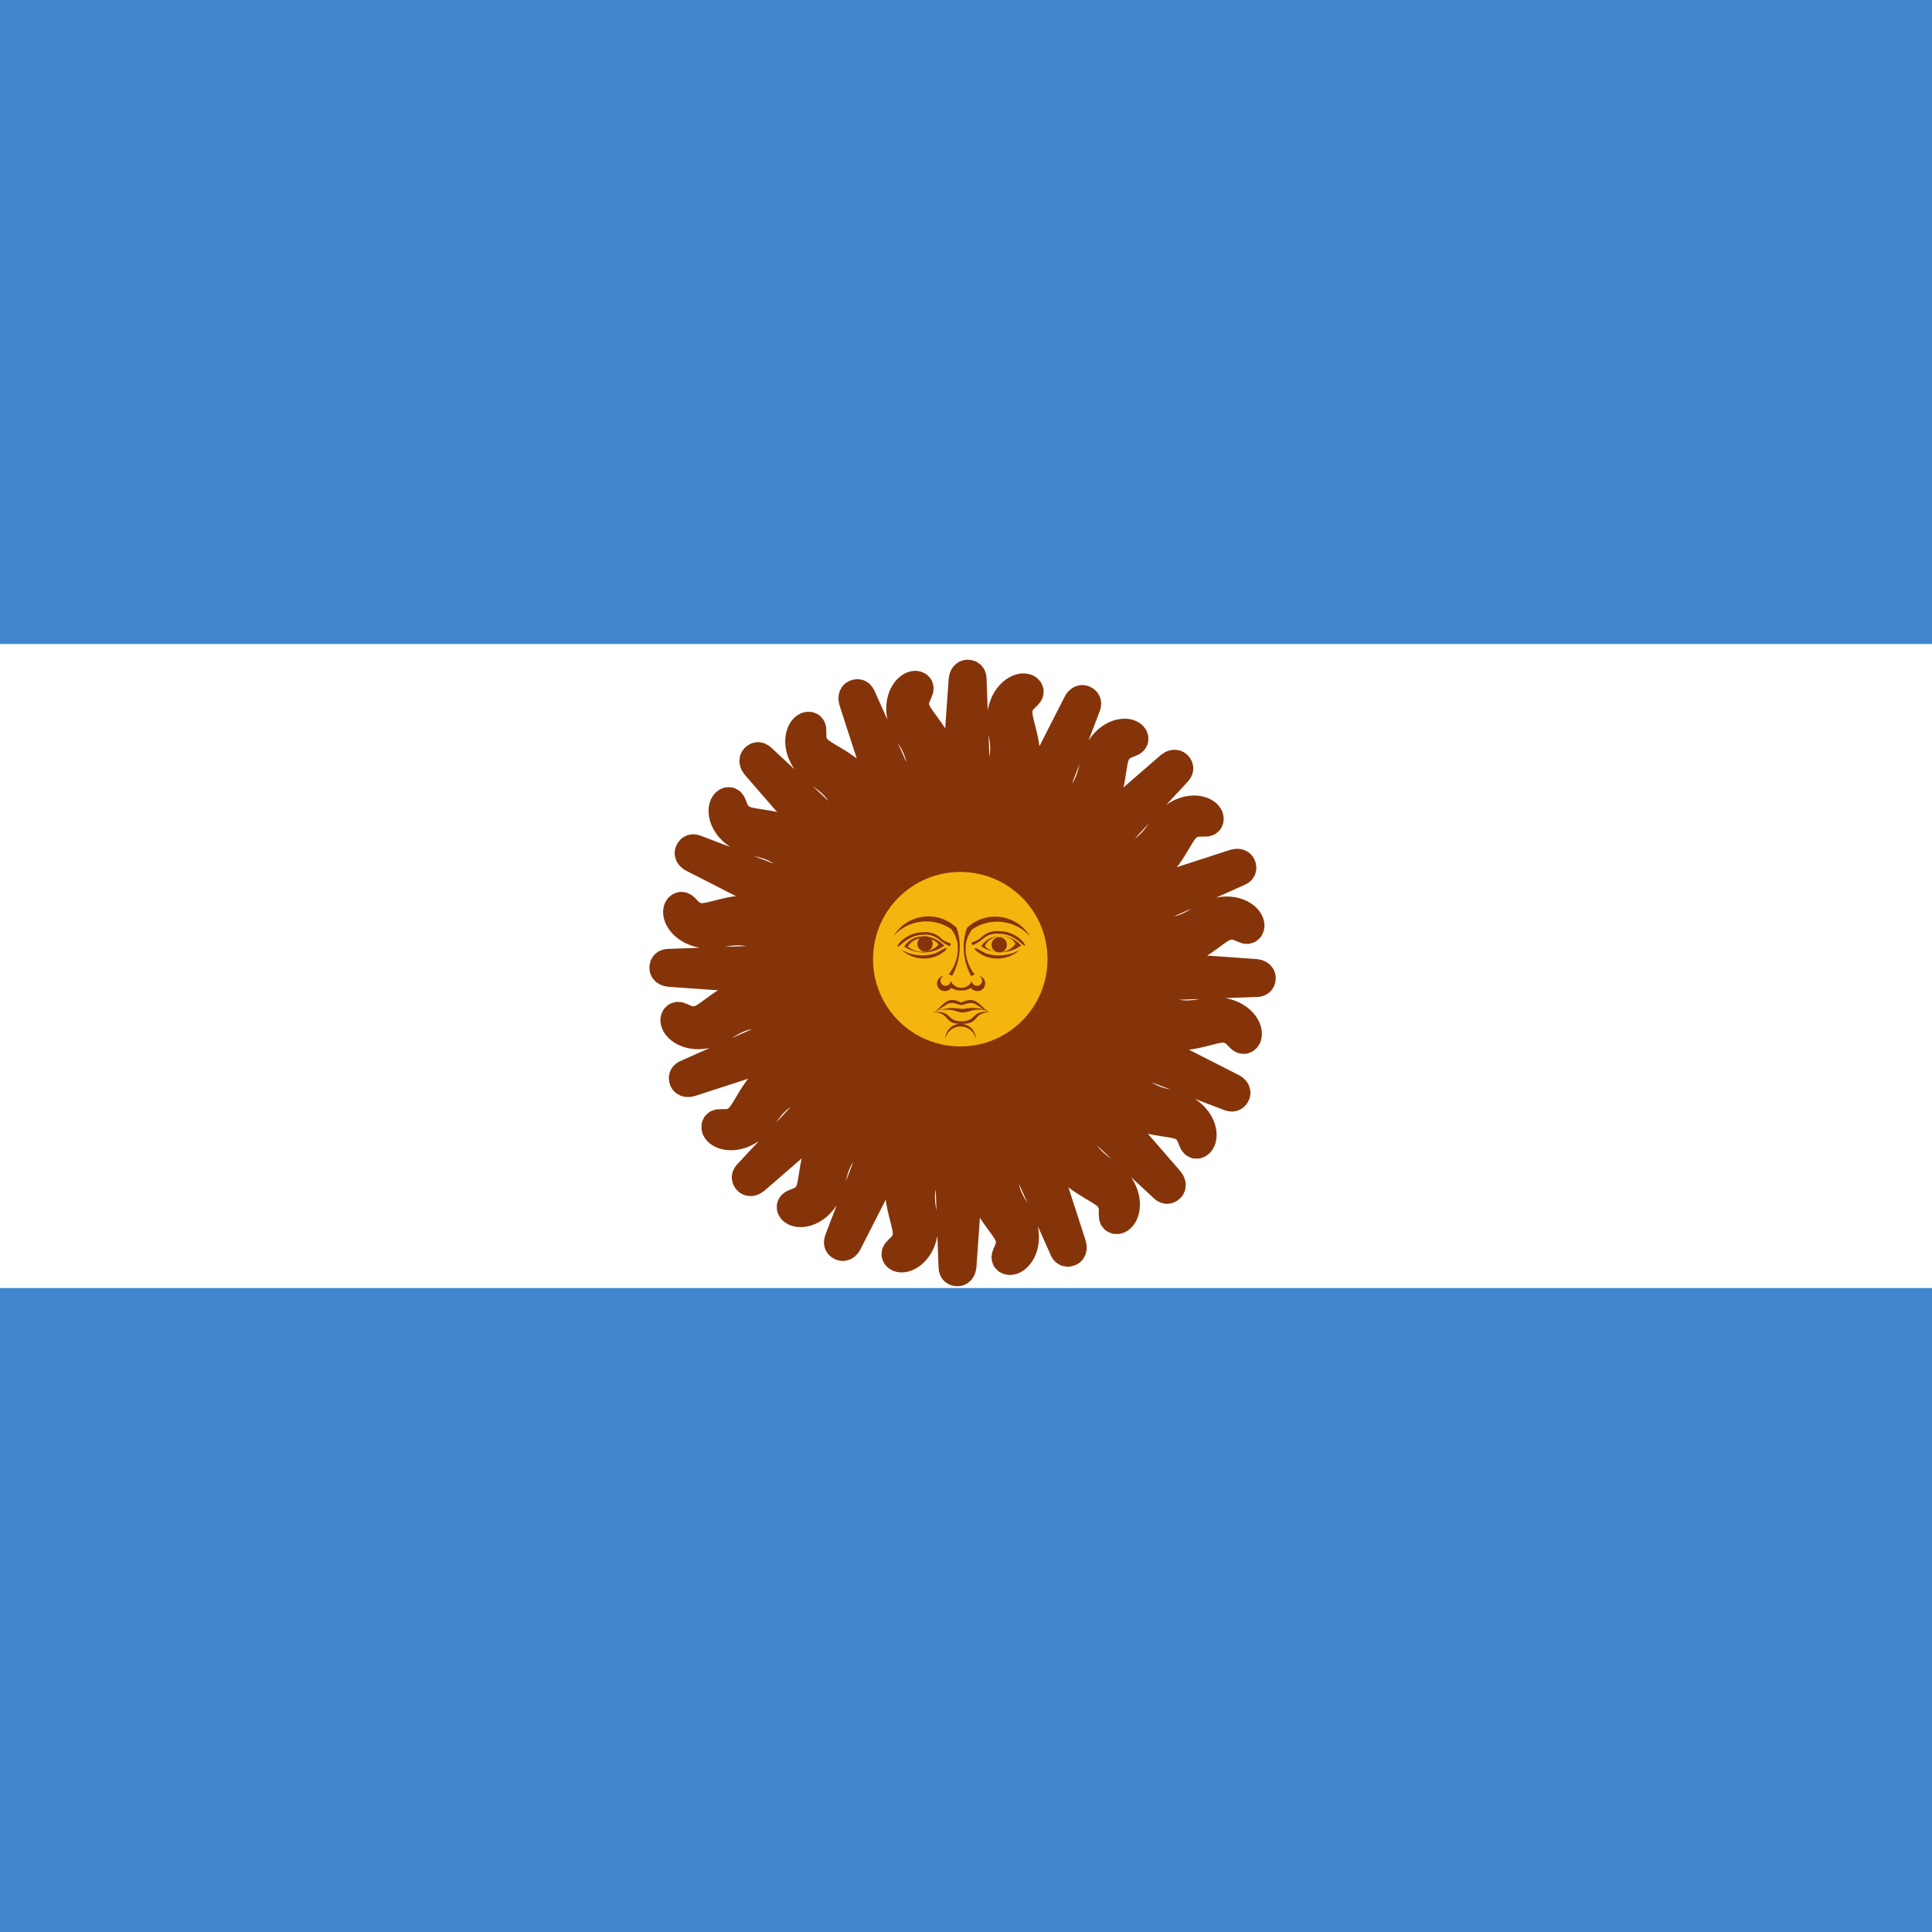
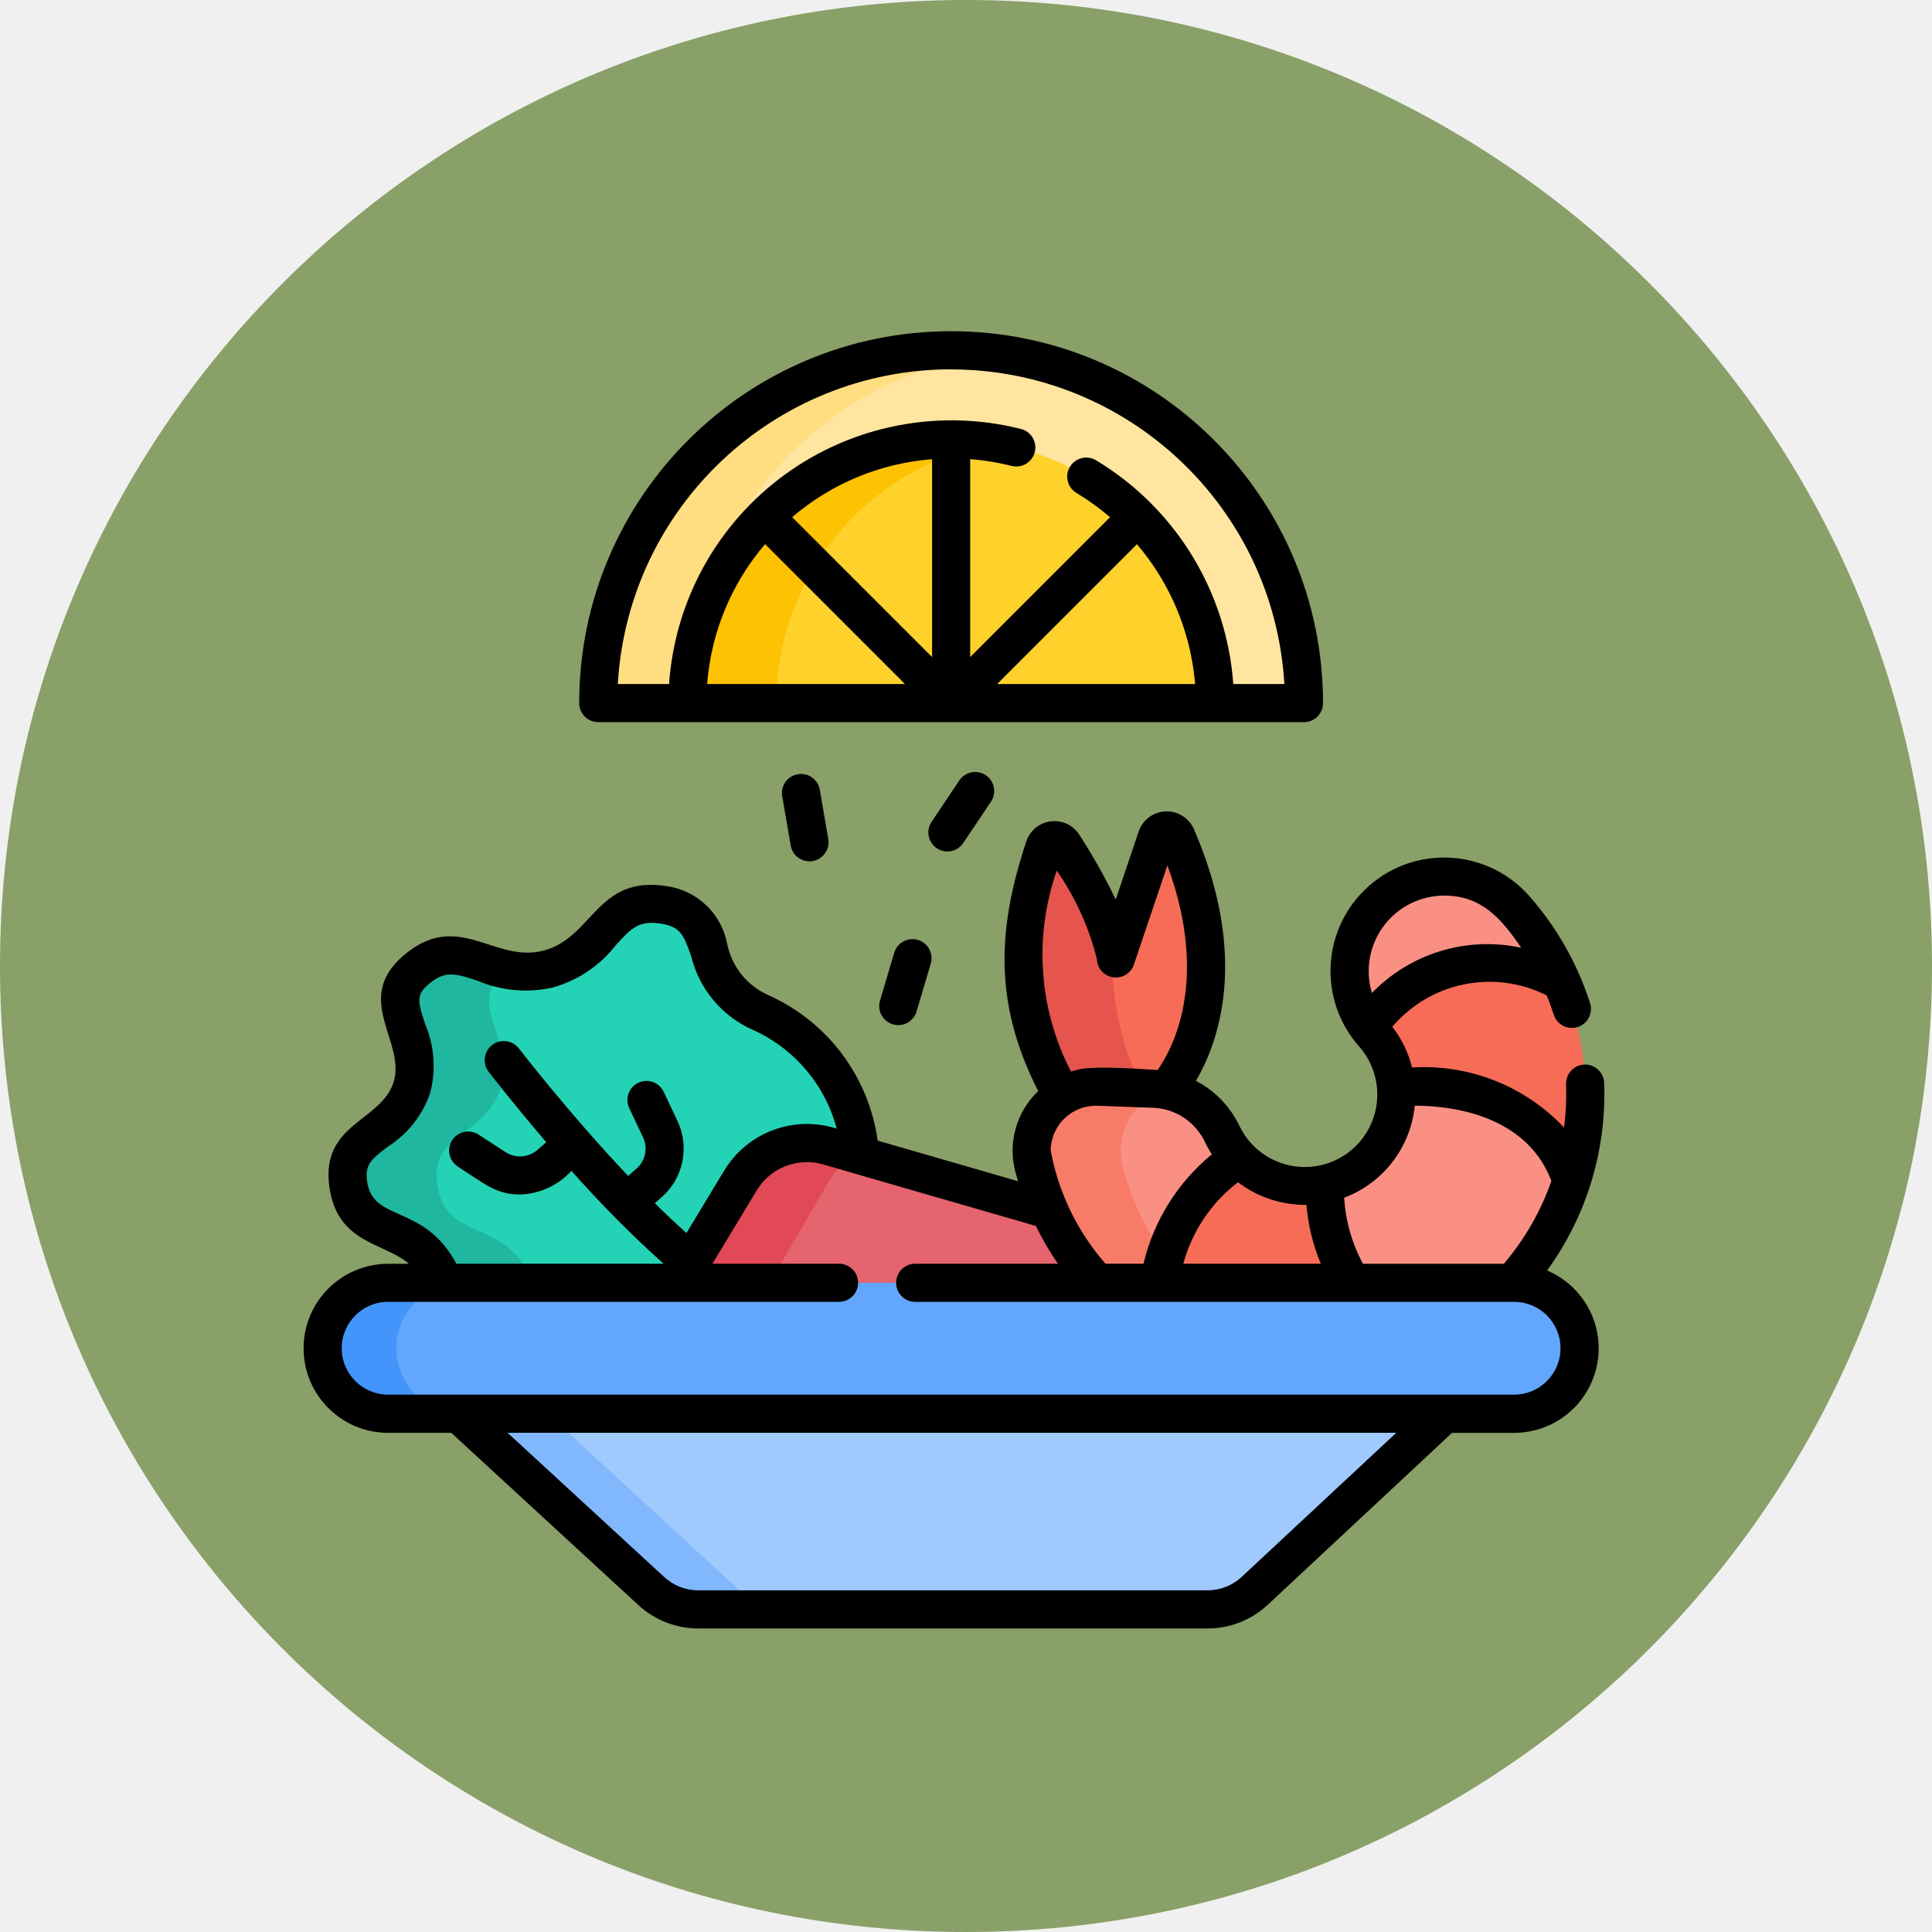
- <svg xmlns="http://www.w3.org/2000/svg" id="Ameria" width="61.898" height="61.898" viewBox="0 0 61.898 61.898">
-   <g id="Group">
-     <g id="Argentina">
-       <path id="Oval-15-copy" d="M0,0H61.9V61.9H0Z" fill="#4086cd" fill-rule="evenodd" />
-       <path id="Oval-15-copy-2" data-name="Oval-15-copy" d="M0,0H61.9V41.266H0Z" fill="#fff" fill-rule="evenodd" />
-       <path id="Oval-15-copy-3" data-name="Oval-15-copy" d="M0,0H61.9V20.633H0Z" fill="#4086cd" fill-rule="evenodd" />
-       <g id="sun" transform="translate(21.306 21.638)">
-         <path id="ray1" d="M9.4,10.383s3.6,8.053,3.631,8.132.062.155.163.113.038-.2.038-.2L10.49,9.974M9.477,12.54c-.065,1.327,1.023,2.057.881,3.242s.725,1.855.927,2.316-.218.736-.037.8.576-.3.447-.954-.792-.85-.636-2.3-.789-1.785-.559-3.1M9.18,10.2s.317,8.813.321,8.9,0,.168.109.166.11-.17.11-.17l.625-8.866m-1.3-.3s-3.152,8.236-3.182,8.318-.066.154.036.2.167-.113.167-.113l4.04-7.917m-1.082-.77S3.015,16.1,2.957,16.159s-.119.118-.04.194.2-.042.2-.042l6.711-5.827m-.709-1.13s-8.053,3.6-8.132,3.631-.155.062-.113.163.2.038.2.038l8.455-2.742M9.306,9.135l-8.9.321c-.086,0-.168,0-.166.109s.17.11.17.11l8.866.625m.3-1.3S1.338,5.848,1.257,5.818s-.154-.066-.2.036.113.167.113.167l7.917,4.04m.77-1.082S3.406,2.97,3.342,2.912s-.118-.119-.194-.04.042.2.042.2L9.017,9.781m1.13-.709S6.552,1.02,6.516.941,6.454.786,6.353.828s-.038.2-.038.2L9.056,9.481m1.309-.221s-.317-8.813-.321-8.9,0-.168-.109-.166-.11.17-.11.17L9.2,9.231m1.3.3s3.152-8.236,3.182-8.318.066-.154-.036-.2-.167.113-.167.113L9.44,9.047m1.082.77s6.008-6.456,6.066-6.52.119-.118.04-.194-.2.042-.2.042L9.72,8.972m.709,1.13s8.053-3.6,8.132-3.631.155-.062.113-.163-.2-.038-.2-.038L10.019,9.011m.221,1.309L19.14,10c.086,0,.168,0,.166-.109s-.17-.11-.17-.11L10.27,9.156m-.3,1.3s8.236,3.152,8.318,3.182.154.066.2-.036-.113-.167-.113-.167L10.454,9.4m-.77,1.082s6.456,6.008,6.52,6.066.118.119.194.04-.042-.2-.042-.2L10.529,9.675m-2.084,2.55c-.557,1.206.178,2.29-.4,3.336s-.022,1.992-.008,2.495-.478.6-.335.73.646-.061.772-.717-.416-1.084.271-2.368-.063-1.95.645-3.088m-1.816-1.1c-.984.892-.731,2.178-1.67,2.915s-.8,1.825-.983,2.293-.675.367-.593.541.618.2.991-.358.041-1.161,1.175-2.074.7-1.82,1.8-2.591M7.069,10.554c-1.247.459-1.494,1.745-2.64,2.077S3,14.024,2.658,14.389s-.763.087-.753.279.5.413,1.053.039.473-1.061,1.866-1.483S6.159,11.8,7.464,11.5m-.5-2.065c-1.327-.065-2.057,1.023-3.242.881s-1.855.725-2.316.927S.666,11.021.6,11.2s.3.576.954.447.85-.792,2.3-.636,1.785-.789,3.1-.559M7.277,8.4c-1.206-.557-2.29.178-3.336-.4s-1.992-.022-2.495-.008-.6-.478-.73-.335.061.646.717.772S2.518,8.014,3.8,8.7s1.95-.063,3.088.645m1.1-1.816C7.1,6.546,5.816,6.8,5.079,5.86s-1.825-.8-2.293-.983-.367-.675-.541-.593-.2.618.358.991,1.161.041,2.074,1.175,1.82.7,2.591,1.8M8.947,7.024C8.488,5.777,7.2,5.53,6.87,4.383S5.477,2.959,5.112,2.613s-.087-.763-.279-.753-.413.5-.039,1.053,1.061.473,1.483,1.866S7.7,6.114,8,7.419m2.065-.5c.065-1.327-1.023-2.057-.881-3.242s-.725-1.855-.927-2.316S8.48.621,8.3.556s-.576.3-.447.954.792.85.636,2.3.789,1.785.559,3.1m2.054.32c.557-1.206-.178-2.29.4-3.336s.022-1.992.008-2.495.478-.6.335-.73-.646.061-.772.717.416,1.084-.271,2.368.063,1.95-.645,3.088m1.816,1.1c.984-.892.731-2.178,1.67-2.915s.8-1.825.983-2.293.675-.367.593-.541-.618-.2-.991.358-.041,1.161-1.175,2.074-.7,1.82-1.8,2.591M12.477,8.9c1.247-.459,1.494-1.745,2.64-2.077s1.424-1.393,1.77-1.758.763-.087.753-.279-.5-.413-1.053-.039-.473,1.061-1.866,1.483-1.334,1.424-2.64,1.728m.5,2.065c1.327.065,2.057-1.023,3.242-.881s1.855-.725,2.316-.927.736.218.8.037-.3-.576-.954-.447-.85.792-2.3.636-1.785.789-3.1.559m-.32,2.054c1.206.557,2.29-.178,3.336.4s1.992.022,2.495.008.6.478.73.335-.061-.646-.717-.772-1.084.416-2.368-.271-1.95.063-3.088-.645m-1.1,1.816c.892.984,2.178.731,2.915,1.67s1.825.8,2.293.983.367.675.541.593.2-.618-.358-.991-1.161-.041-2.074-1.175-1.82-.7-2.591-1.8M10.6,12.432c.459,1.247,1.745,1.494,2.077,2.64s1.393,1.424,1.758,1.77.087.763.279.753.413-.5.039-1.053-1.061-.473-1.483-1.866-1.424-1.334-1.728-2.64" transform="translate(-0.24 -0.195)" fill="#f6b40e" stroke="#85340a" stroke-width="1" fill-rule="evenodd" />
-         <path id="ray2" d="M15.358,18.464c.079,1.084.975,1.564.8,2.552.386-.781-.545-1.387-.492-2.541m-.529-2.524,2.487,5.434-2.084-5.6M14.149,18.29c-.333,1.035.318,1.816-.215,2.666.651-.58.014-1.49.5-2.541m-1.377-.777c-.711.823-.417,1.8-1.24,2.37.826-.279.6-1.366,1.449-2.145m-.94-1.2c-.967.5-1.059,1.509-2.037,1.733.87.05,1.064-1.044,2.147-1.446m-.424-1.523c-1.084.079-1.564.975-2.552.8.781.386,1.387-.545,2.541-.492m.186-1.515c-1.035-.333-1.816.318-2.666-.215.58.651,1.49.014,2.541.5m.777-1.377c-.823-.711-1.8-.417-2.37-1.24.279.826,1.366.6,2.145,1.449m1.2-.94c-.5-.967-1.509-1.059-1.733-2.037-.05.87,1.044,1.064,1.446,2.147m1.523-.424c-.079-1.084-.975-1.564-.8-2.552-.386.781.545,1.387.492,2.541m1.515.186c.333-1.035-.318-1.816.215-2.666-.651.58-.014,1.49-.5,2.541m1.377.777c.711-.823.417-1.8,1.24-2.37-.826.279-.6,1.366-1.449,2.145m.94,1.2c.967-.5,1.059-1.509,2.037-1.733-.87-.05-1.064,1.044-2.147,1.446m.424,1.523c1.084-.079,1.564-.975,2.552-.8-.781-.386-1.387.545-2.541.492m-.186,1.515c1.035.333,1.816-.318,2.666.215-.58-.651-1.49-.014-2.541-.5m-.777,1.377c.823.711,1.8.417,2.37,1.24-.279-.826-1.366-.6-2.145-1.449m-1.2.94c.5.967,1.509,1.059,1.733,2.037.05-.87-1.044-1.064-1.446-2.147m-2-2.163.27,5.97.166-5.974m-.649-.169-2.084,5.6,2.487-5.434m-.528-.4-4.03,4.412,4.341-4.107m-.339-.578L9.086,17.688l5.6-2.084m-.092-.654-5.97.27,5.974.166m.169-.649-5.6-2.084L14.6,15.141m.4-.528-4.412-4.03,4.107,4.341m.578-.339L12.782,9.152l2.084,5.6m.654-.092-.27-5.97-.166,5.974m.649.169,2.084-5.6-2.487,5.434m.528.4,4.03-4.412-4.341,4.107m.339.578,5.434-2.487-5.6,2.084m.092.654,5.97-.27-5.974-.166m-.169.649,5.6,2.084L15.8,15.4m-.4.528,4.412,4.03-4.107-4.341" transform="translate(-5.741 -5.769)" fill="#85340a" fill-rule="evenodd" />
-         <circle id="Oval" cx="3.545" cy="3.545" r="3.545" transform="translate(5.915 5.548)" fill="#f6b40e" stroke="#85340a" stroke-width="1.5" />
-         <path id="loweyecontour" d="M30.3,24.494a.7.7,0,0,0-.61.323,1.11,1.11,0,0,0,1.284-.028.936.936,0,0,0-.674-.3Zm0,0c.236-.005.456.123.487.25a.641.641,0,0,1-.981.066.557.557,0,0,1,.495-.316h0Zm0,0" transform="translate(-19.562 -16.138)" fill="#843511" fill-rule="evenodd" />
-         <g id="Grupo_1125807" data-name="Grupo 1125807" transform="translate(7.319 7.718)">
-           <g id="Group-2" data-name="Group" transform="translate(4.216 0.942) rotate(180)">
-             <path id="uppalpebra" d="M.824.465a.724.724,0,0,0,.6-.218A.71.71,0,0,1,1.7.11C1.723.083,1.7,0,1.642.029a1.564,1.564,0,0,0-.327.218A.681.681,0,0,1,.824.383C.333.383.06-.026.006,0S.279.465.824.465Zm0,0" transform="translate(0 0)" fill="#85340a" fill-rule="evenodd" />
-           </g>
-           <g id="Group-3" data-name="Group" transform="translate(4.374 1.922) rotate(180)">
-             <path id="eyebrow_nose" d="M0,1.282A1.415,1.415,0,0,0,1.854,1.5a1.069,1.069,0,0,0,.2-.456,1.32,1.32,0,0,0-.285-.99A.205.205,0,0,0,1.882,0,1.941,1.941,0,0,1,2.1,1.244a1.763,1.763,0,0,1-.085.311A1.306,1.306,0,0,1,0,1.282H0Zm0,0" transform="translate(0 0)" fill="#85340a" fill-rule="evenodd" />
-           </g>
-           <g id="Group-4" data-name="Group" transform="translate(3.142 0.667)">
-             <circle id="pupil" cx="0.246" cy="0.246" r="0.246" transform="translate(0 0)" fill="#85340a" />
-           </g>
-           <g id="Group-5" data-name="Group" transform="translate(4.047 1.357) rotate(180)">
-             <path id="lowpalpebra" d="M0,.28A1.072,1.072,0,0,1,1.2.116c.273.164.273.218.218.218S1.309.28,1.091.171A1.345,1.345,0,0,0,0,.28H0Zm0,0" transform="translate(0 0)" fill="#85340a" fill-rule="evenodd" />
-           </g>
-           <path id="Shape" d="M25.806,28.2a.245.245,0,0,0,.048.487.241.241,0,0,0,.2-.1.518.518,0,0,0,.3.08h.032a.518.518,0,0,0,.3-.08.241.241,0,0,0,.2.1.245.245,0,0,0,.048-.487.164.164,0,1,1-.219.164.372.372,0,0,1-.678,0,.164.164,0,1,1-.219-.164h0Zm0,0" transform="translate(-24.203 -26.291)" fill="#85340a" fill-rule="evenodd" />
-           <path id="Shape-2" data-name="Shape" d="M25.862,30.432c-.273,0-.381.247-.626.411a4.918,4.918,0,0,0,.435-.271c.191-.109.354.024.463.024h0c.109,0,.272-.133.463-.024a4.895,4.895,0,0,0,.439.271c-.245-.164-.357-.411-.63-.411a.732.732,0,0,0-.271.084h0A.73.73,0,0,0,25.862,30.432Zm0,0" transform="translate(-23.96 -27.752)" fill="#85340a" fill-rule="evenodd" />
-           <path id="Shape-3" data-name="Shape" d="M26.062,31.176a1.872,1.872,0,0,0-.455.088c.491-.109.6.056.818.056h0c.218,0,.327-.165.818-.056a1.454,1.454,0,0,0-.818-.056h0a2.939,2.939,0,0,0-.363-.032h0Zm0,0" transform="translate(-24.203 -28.237)" fill="#85340a" fill-rule="evenodd" />
-           <path id="Shape-4" data-name="Shape" d="M25.34,31.545c-.032,0-.066,0-.1,0,.573.055.3.383.9.383h0c.6,0,.329-.328.9-.383-.6-.054-.41.3-.9.3h0c-.46,0-.319-.309-.794-.3h0Zm0,0" transform="translate(-23.96 -28.48)" fill="#85340a" fill-rule="evenodd" />
-           <path id="Shape-5" data-name="Shape" d="M27.331,33.149a.491.491,0,1,0-.982,0,.5.5,0,0,1,.982,0Zm0,0" transform="translate(-24.69 -29.213)" fill="#85340a" fill-rule="evenodd" />
-           <path id="eyebrow_nose-2" data-name="eyebrow_nose" d="M21.525,23.269a1.415,1.415,0,0,1,1.854-.218,1.069,1.069,0,0,1,.2.456,1.32,1.32,0,0,1-.285.99.205.205,0,0,1,.109.054,1.941,1.941,0,0,0,.222-1.244A1.763,1.763,0,0,0,23.543,23a1.306,1.306,0,0,0-2.018.273h0Zm0,0" transform="translate(-21.525 -22.638)" fill="#85340a" fill-rule="evenodd" />
-           <path id="uppalpebra-2" data-name="uppalpebra" d="M22.72,24.123a.724.724,0,0,1,.6.218.71.71,0,0,0,.273.136c.027.027,0,.109-.054.082a1.564,1.564,0,0,1-.327-.218.681.681,0,0,0-.491-.136c-.491,0-.764.409-.818.382s.273-.464.818-.464Zm0,0" transform="translate(-21.768 -23.612)" fill="#85340a" fill-rule="evenodd" />
-         </g>
-         <g id="Group-6" data-name="Group" transform="translate(7.663 8.364)">
-           <path id="loweyecontour-2" data-name="loweyecontour" d="M.866.022a.7.7,0,0,0-.61.323A1.11,1.11,0,0,0,1.54.317a.936.936,0,0,0-.674-.3Zm0,.056c.236,0,.456.1.487.211A.719.719,0,0,1,.367.345.575.575,0,0,1,.862.078h0Zm0,0" transform="translate(-0.256 -0.022)" fill="#843511" fill-rule="evenodd" />
-         </g>
-         <circle id="pupil-2" data-name="pupil" cx="0.246" cy="0.246" r="0.246" transform="translate(8.085 8.356)" fill="#85340a" />
-         <path id="lowpalpebra-2" data-name="lowpalpebra" d="M22.267,25.662a1.072,1.072,0,0,0,1.2.164c.273-.164.273-.218.218-.218s-.109.054-.327.163a1.345,1.345,0,0,1-1.091-.109h0Zm0,0" transform="translate(-14.692 -16.868)" fill="#85340a" fill-rule="evenodd" />
-       </g>
+ <svg xmlns="http://www.w3.org/2000/svg" width="70" height="70" viewBox="0 0 70 70">
+   <g id="Grupo_1108065" data-name="Grupo 1108065" transform="translate(-195.051 -740)">
+     <circle id="Elipse_11500" data-name="Elipse 11500" cx="35" cy="35" r="35" transform="translate(195.051 740)" fill="#89a068" />
+     <g id="ceviche_1_" data-name="ceviche (1)" transform="translate(206.051 751.306)">
+       <path id="Trazado_897605" data-name="Trazado 897605" d="M288.938,197.369a.381.381,0,0,0-.71.03l-1.419,4.2a.044.044,0,0,1-.084-.006,12.574,12.574,0,0,0-1.883-3.923.382.382,0,0,0-.685.083,11.009,11.009,0,0,0,.544,9.158l3.9-.061S291.529,203.336,288.938,197.369Z" transform="translate(-257.316 -178.363)" fill="#f76c57" />
+       <path id="Trazado_897606" data-name="Trazado 897606" d="M287.9,210.367l-3.2.05a11.009,11.009,0,0,1-.544-9.158.382.382,0,0,1,.685-.084,14.8,14.8,0,0,1,1.8,3.6s0,0,0,0A10.319,10.319,0,0,0,287.9,210.367Z" transform="translate(-257.317 -181.866)" fill="#e5554e" />
+       <path id="Trazado_897607" data-name="Trazado 897607" d="M35.905,235.12a6.079,6.079,0,0,0-3.6-5.076,3.831,3.831,0,0,1-.678-.4c-1.628-1.194-.8-3.152-2.79-3.489-2.175-.368-2.082,1.757-4.216,2.315s-3.168-1.393-4.829.059c-1.415,1.238.435,2.44-.121,4.236s-2.56,1.63-2.307,3.493c.27,1.983,2.168,1.314,3.2,3.028a3.772,3.772,0,0,1,.338.706,5.9,5.9,0,0,0,4.687,3.948l.729.108a6,6,0,0,0,4.827-1.42l2.732-2.39a6,6,0,0,0,2.034-4.944Z" transform="translate(-15.751 -204.665)" fill="#24d3b5" />
+       <path id="Trazado_897608" data-name="Trazado 897608" d="M28.7,262.339a6.018,6.018,0,0,1-2.378.127l-.729-.108a5.9,5.9,0,0,1-4.687-3.949,3.8,3.8,0,0,0-.338-.705c-1.034-1.715-2.932-1.046-3.2-3.028-.254-1.863,1.751-1.7,2.307-3.493s-1.294-3,.121-4.236c1.2-1.052,2.076-.318,3.277-.047l-.055.047c-1.415,1.238.435,2.44-.121,4.236s-2.561,1.63-2.307,3.493c.27,1.983,2.168,1.314,3.2,3.028a3.8,3.8,0,0,1,.338.705A5.9,5.9,0,0,0,28.7,262.339Z" transform="translate(-15.752 -223.087)" fill="#20b7a1" />
+       <path id="Trazado_897609" data-name="Trazado 897609" d="M150.112,323.4l-2.307-.869-7.42-2.154a2.818,2.818,0,0,0-3.216,1.281l-2.025,3.454-1.478,3.2h17Z" transform="translate(-121.362 -290.157)" fill="#e5646e" />
+       <path id="Trazado_897610" data-name="Trazado 897610" d="M141.378,320.668a2.805,2.805,0,0,0-.985.993l-2.025,3.455-1.477,3.2h-3.222l1.477-3.2,2.025-3.455a2.818,2.818,0,0,1,3.217-1.28Z" transform="translate(-121.365 -290.158)" fill="#e04955" />
+       <path id="Trazado_897611" data-name="Trazado 897611" d="M141.056,20.974H116.871a.674.674,0,0,1-.672-.71,12.784,12.784,0,0,1,25.529,0A.673.673,0,0,1,141.056,20.974Z" transform="translate(-105.502 -6.805)" fill="#ffe5a0" />
+       <path id="Trazado_897612" data-name="Trazado 897612" d="M119.421,20.264a.674.674,0,0,0,.672.71h-3.222a.674.674,0,0,1-.672-.71A12.786,12.786,0,0,1,128.964,8.189a12.915,12.915,0,0,1,1.611.1A12.79,12.79,0,0,0,119.421,20.264Z" transform="translate(-105.502 -6.805)" fill="#ffdd81" />
+       <path id="Trazado_897613" data-name="Trazado 897613" d="M170.174,52.805H151.059a9.519,9.519,0,0,1,2.338-6.257,9.694,9.694,0,0,1,.978-.976,9.518,9.518,0,0,1,5.551-2.3c.228-.017.457-.025.689-.025s.463.008.691.025a9.518,9.518,0,0,1,5.561,2.309,9.762,9.762,0,0,1,.976.976A9.519,9.519,0,0,1,170.174,52.805Z" transform="translate(-137.154 -38.637)" fill="#fed22b" />
+       <path id="Trazado_897614" data-name="Trazado 897614" d="M306.142,226.369a10.132,10.132,0,0,1-5.374,6.081c-.061.029-.122.056-.185.084a10.171,10.171,0,0,1-13.922-6.65A2.327,2.327,0,0,1,289,222.967l2.007.074a2.862,2.862,0,0,1,2.475,1.634l.017.036a3.237,3.237,0,0,0,.629.873,3.316,3.316,0,0,0,5.653-2.6,3.3,3.3,0,0,0-.273-1.086,3.358,3.358,0,0,0-.553-.862c-.067-.075-.13-.153-.189-.233a3.427,3.427,0,0,1,2.775-5.456,3.362,3.362,0,0,1,2.538,1.148,10.176,10.176,0,0,1,2.062,9.874Z" transform="translate(-260.201 -194.895)" fill="#fa9084" />
+       <path id="Trazado_897615" data-name="Trazado 897615" d="M162.225,43.386a9.57,9.57,0,0,0-7.946,9.42h-3.222a9.554,9.554,0,0,1,11.167-9.42Z" transform="translate(-137.153 -38.638)" fill="#fdc202" />
+       <path id="Trazado_897616" data-name="Trazado 897616" d="M426.352,257.357l-.014-.038c-1.27-3.877-6.327-3.35-6.327-3.35l-.018,0a3.3,3.3,0,0,0-.273-1.086,3.359,3.359,0,0,0-.553-.862c-.067-.075-.13-.153-.189-.233l.009-.007a5.351,5.351,0,0,1,6.993-1.665A10.116,10.116,0,0,1,426.352,257.357Z" transform="translate(-380.411 -225.883)" fill="#f76c57" />
+       <path id="Trazado_897617" data-name="Trazado 897617" d="M343.376,333.414c-.061.029-.122.056-.185.084a10.139,10.139,0,0,1-9.683-.791c0-.061,0-.094,0-.094.515-4.911,3.136-6.007,3.136-6.007l.091-.059a3.343,3.343,0,0,0,3.085.89h0A6.469,6.469,0,0,0,343.376,333.414Z" transform="translate(-302.809 -295.859)" fill="#f76c57" />
+       <path id="Trazado_897618" data-name="Trazado 897618" d="M294.121,306.888a10.154,10.154,0,0,0,3.957,1.534,10.178,10.178,0,0,1-11.418-7.394A2.327,2.327,0,0,1,289,298.112l2.007.074a2.8,2.8,0,0,1,.4.042,2.32,2.32,0,0,0-1.522,2.8,10.219,10.219,0,0,0,4.239,5.86Z" transform="translate(-260.201 -270.039)" fill="#f87b67" />
+       <path id="Trazado_897619" data-name="Trazado 897619" d="M62.75,410.473H44.3a2.512,2.512,0,0,1-1.7-.664l-9.559-8.8H73.881L64.464,409.8A2.512,2.512,0,0,1,62.75,410.473Z" transform="translate(-29.999 -363.468)" fill="#a0cafe" />
+       <path id="Trazado_897620" data-name="Trazado 897620" d="M47.521,410.47H44.3a2.516,2.516,0,0,1-1.7-.664l-9.558-8.8h3.222l9.558,8.8A2.516,2.516,0,0,0,47.521,410.47Z" transform="translate(-29.999 -363.465)" fill="#81b8fd" />
+       <path id="Trazado_897621" data-name="Trazado 897621" d="M9.872,380.007h40.8a2.372,2.372,0,1,0,0-4.744H9.872a2.372,2.372,0,1,0,0,4.744Z" transform="translate(-6.81 -340.09)" fill="#62a6fd" />
+       <path id="Trazado_897622" data-name="Trazado 897622" d="M10.864,379.315a2.362,2.362,0,0,0,1.677.695H9.872a2.372,2.372,0,1,1,0-4.743h2.669a2.371,2.371,0,0,0-1.677,4.048Z" transform="translate(-6.81 -340.094)" fill="#4394fb" />
+       <path id="Trazado_897623" data-name="Trazado 897623" d="M45.055,206.327a10.85,10.85,0,0,0,2.066-6.795.69.69,0,0,0-1.38.052,9.4,9.4,0,0,1-.072,1.565,6.979,6.979,0,0,0-5.507-2.174,3.989,3.989,0,0,0-.716-1.476,4.619,4.619,0,0,1,5.595-1.137c.094.23.179.463.255.7a.69.69,0,0,0,1.314-.423,10.908,10.908,0,0,0-2.214-3.891,4.114,4.114,0,0,0-6.158,5.457,2.628,2.628,0,1,1-4.333,2.883,3.565,3.565,0,0,0-1.574-1.63c.789-1.341,1.95-4.423-.058-9.083a1.074,1.074,0,0,0-2.015.045l-.833,2.467a21.745,21.745,0,0,0-1.317-2.343,1.073,1.073,0,0,0-1.923.237c-1.031,3.114-1.209,5.831.431,9.048a2.982,2.982,0,0,0-.822,2.945c.029.108.062.215.094.322L20.8,201.623a6.8,6.8,0,0,0-3.961-5.27,2.594,2.594,0,0,1-1.489-1.843,2.6,2.6,0,0,0-2.148-2.1c-2.585-.436-2.7,1.855-4.505,2.329s-3.117-1.535-5.109.207c-1.793,1.569.12,3.112-.325,4.551s-2.644,1.493-2.331,3.79c.283,2.082,1.994,2.022,2.884,2.8H3.062a3.062,3.062,0,0,0,0,6.124H5.351l6.781,6.243a3.2,3.2,0,0,0,2.168.846H32.751a3.192,3.192,0,0,0,2.184-.861l6.675-6.227h2.251a3.062,3.062,0,0,0,1.193-5.882Zm-6.348-10.052a2.739,2.739,0,0,1,2.634-3.529c1.322,0,2.054.823,2.775,1.89A5.82,5.82,0,0,0,38.707,196.275Zm1.554,4.082c2.108.014,4.2.736,4.949,2.73a9.474,9.474,0,0,1-1.723,3H38.383a5.753,5.753,0,0,1-.681-2.394A3.987,3.987,0,0,0,40.261,200.357Zm-6.406,2.776a4.037,4.037,0,0,0,2.48.819,7.117,7.117,0,0,0,.52,2.133H31.874A5.52,5.52,0,0,1,33.855,203.133Zm-1.2-1.461a3.8,3.8,0,0,0,.253.448,7.319,7.319,0,0,0-2.478,3.965H29.055a8.591,8.591,0,0,1-1.986-4.1,1.637,1.637,0,0,1,1.706-1.624l2.007.074A2.165,2.165,0,0,1,32.656,201.672Zm-5.366-9.83a9.743,9.743,0,0,1,1.455,3.209.688.688,0,0,0,1.344.181l1.209-3.581c1.548,4.2.157,6.694-.355,7.414-2.444-.165-2.775-.057-3.137.057a9.2,9.2,0,0,1-.516-7.281ZM2.3,203.1c-.081-.594.128-.786.746-1.253A3.741,3.741,0,0,0,4.585,199.9,3.869,3.869,0,0,0,4.4,197.39c-.279-.84-.3-1.054.1-1.408.6-.526.968-.432,1.813-.147a4.44,4.44,0,0,0,2.736.236,4.413,4.413,0,0,0,2.262-1.527c.554-.611.832-.917,1.664-.777.666.113.8.395,1.073,1.193a3.933,3.933,0,0,0,2.223,2.648,5.454,5.454,0,0,1,3.045,3.582,3.506,3.506,0,0,0-4.1,1.557l-1.343,2.224c-.382-.339-.766-.7-1.147-1.08l.249-.217a2.345,2.345,0,0,0,.572-2.76l-.5-1.058a.69.69,0,1,0-1.248.592l.5,1.058a.959.959,0,0,1-.234,1.129l-.306.268c-2.136-2.255-3.929-4.582-3.955-4.615a.69.69,0,0,0-1.1.841c.071.092.9,1.166,2.088,2.551l-.321.281a.959.959,0,0,1-1.15.082l-.982-.638a.69.69,0,0,0-.752,1.158c.99.643,1.4,1.013,2.253,1.013a2.611,2.611,0,0,0,1.863-.858,41.532,41.532,0,0,0,3.338,3.366H5.537C4.359,203.891,2.508,204.6,2.3,203.1Zm31.691,14.328a1.815,1.815,0,0,1-1.242.49H14.3a1.819,1.819,0,0,1-1.233-.481L7.39,212.209h32.2Zm9.868-6.6H3.062a1.681,1.681,0,0,1,0-3.363H19.4a.69.69,0,1,0,0-1.381H14.813l1.588-2.63a2.126,2.126,0,0,1,2.429-.967c1.5.437.126.038,7.7,2.228a10.956,10.956,0,0,0,.8,1.369H22.159a.69.69,0,1,0,0,1.381h21.7a1.681,1.681,0,1,1,0,3.363Z" transform="translate(0 -171.603)" />
+       <path id="Trazado_897624" data-name="Trazado 897624" d="M109.193,14.859h25.568a.69.69,0,0,0,.69-.69,13.474,13.474,0,0,0-26.949,0A.69.69,0,0,0,109.193,14.859Zm3.944-1.381a8.828,8.828,0,0,1,2.1-5.069l5.069,5.069Zm8.15-.977-5.069-5.069a8.828,8.828,0,0,1,5.069-2.1V12.5Zm2.357.977,5.066-5.066a8.924,8.924,0,0,1,2.106,5.066Zm-1.667-11.4a12.109,12.109,0,0,1,12.074,11.4H132.2a10.32,10.32,0,0,0-4.972-8.107.69.69,0,0,0-.71,1.184,8.809,8.809,0,0,1,1.216.878L122.668,12.5V5.33a8.837,8.837,0,0,1,1.5.245.69.69,0,1,0,.341-1.338,10.259,10.259,0,0,0-12.751,9.241H109.9A12.109,12.109,0,0,1,121.977,2.075Z" transform="translate(-98.516)" />
+       <path id="Trazado_897625" data-name="Trazado 897625" d="M188.866,174.976a.69.69,0,0,0-.563.8l.307,1.782a.69.69,0,1,0,1.361-.235l-.307-1.782A.69.69,0,0,0,188.866,174.976Z" transform="translate(-170.961 -158.23)" />
+       <path id="Trazado_897626" data-name="Trazado 897626" d="M246.583,177.048a.69.69,0,0,0,.574-.306l1.006-1.5a.69.69,0,1,0-1.147-.768l-1.006,1.5a.691.691,0,0,0,.573,1.074Z" transform="translate(-223.258 -157.503)" />
+       <path id="Trazado_897627" data-name="Trazado 897627" d="M227.971,240.015a.691.691,0,0,0-.858.466l-.514,1.734a.69.69,0,1,0,1.324.392l.514-1.734A.69.69,0,0,0,227.971,240.015Z" transform="translate(-205.714 -217.266)" />
    </g>
  </g>
</svg>
